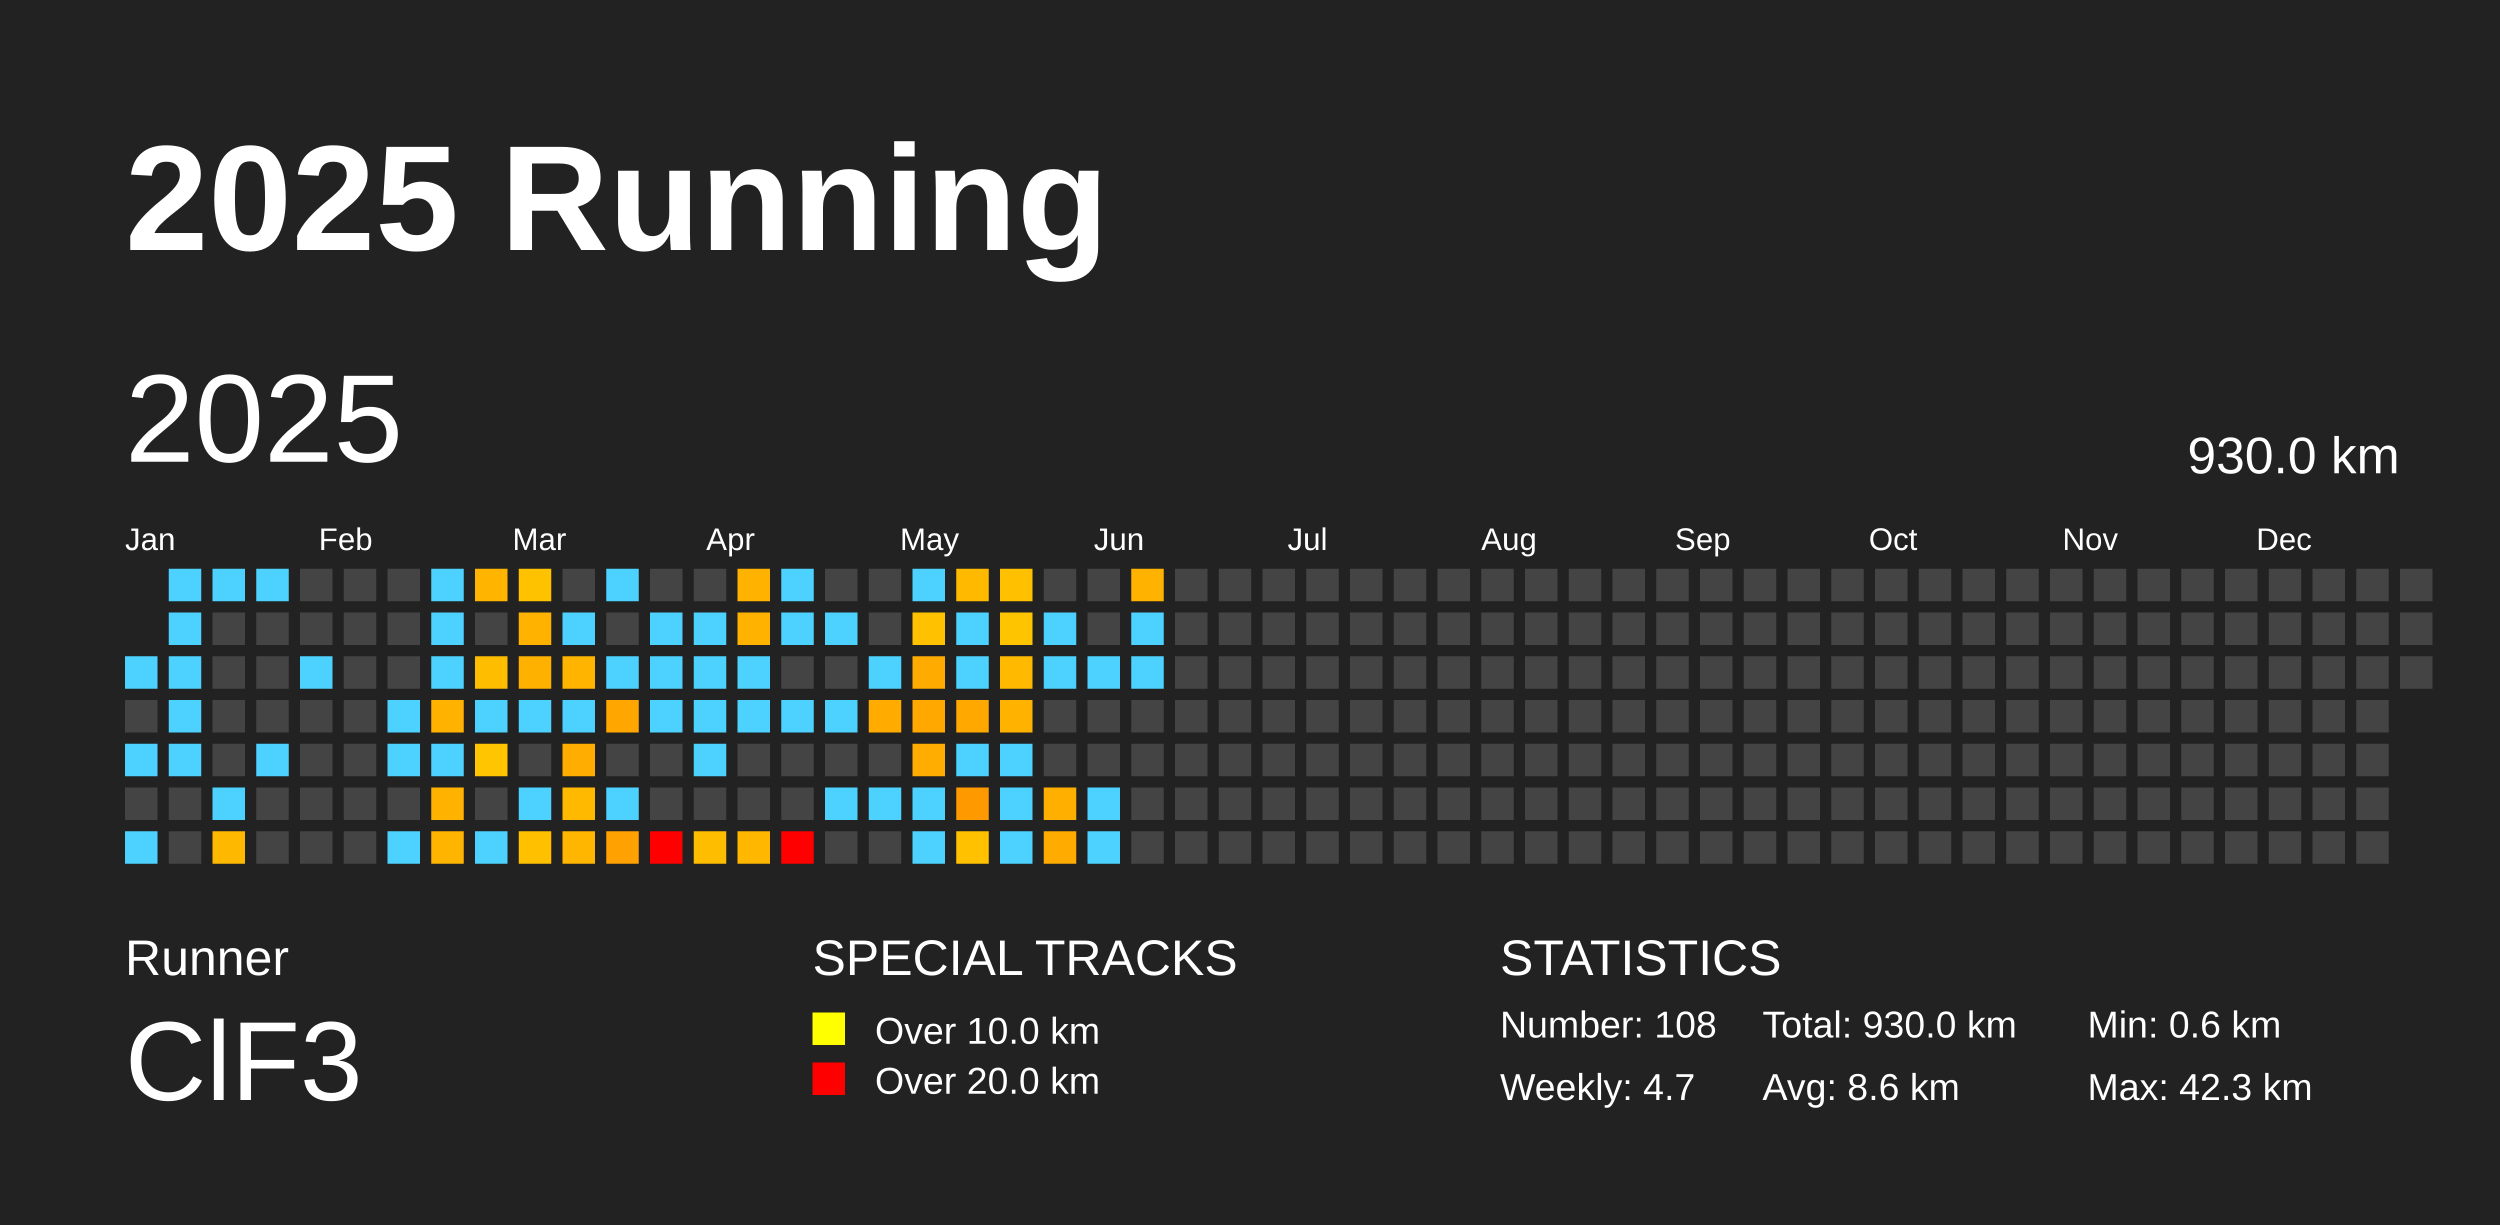
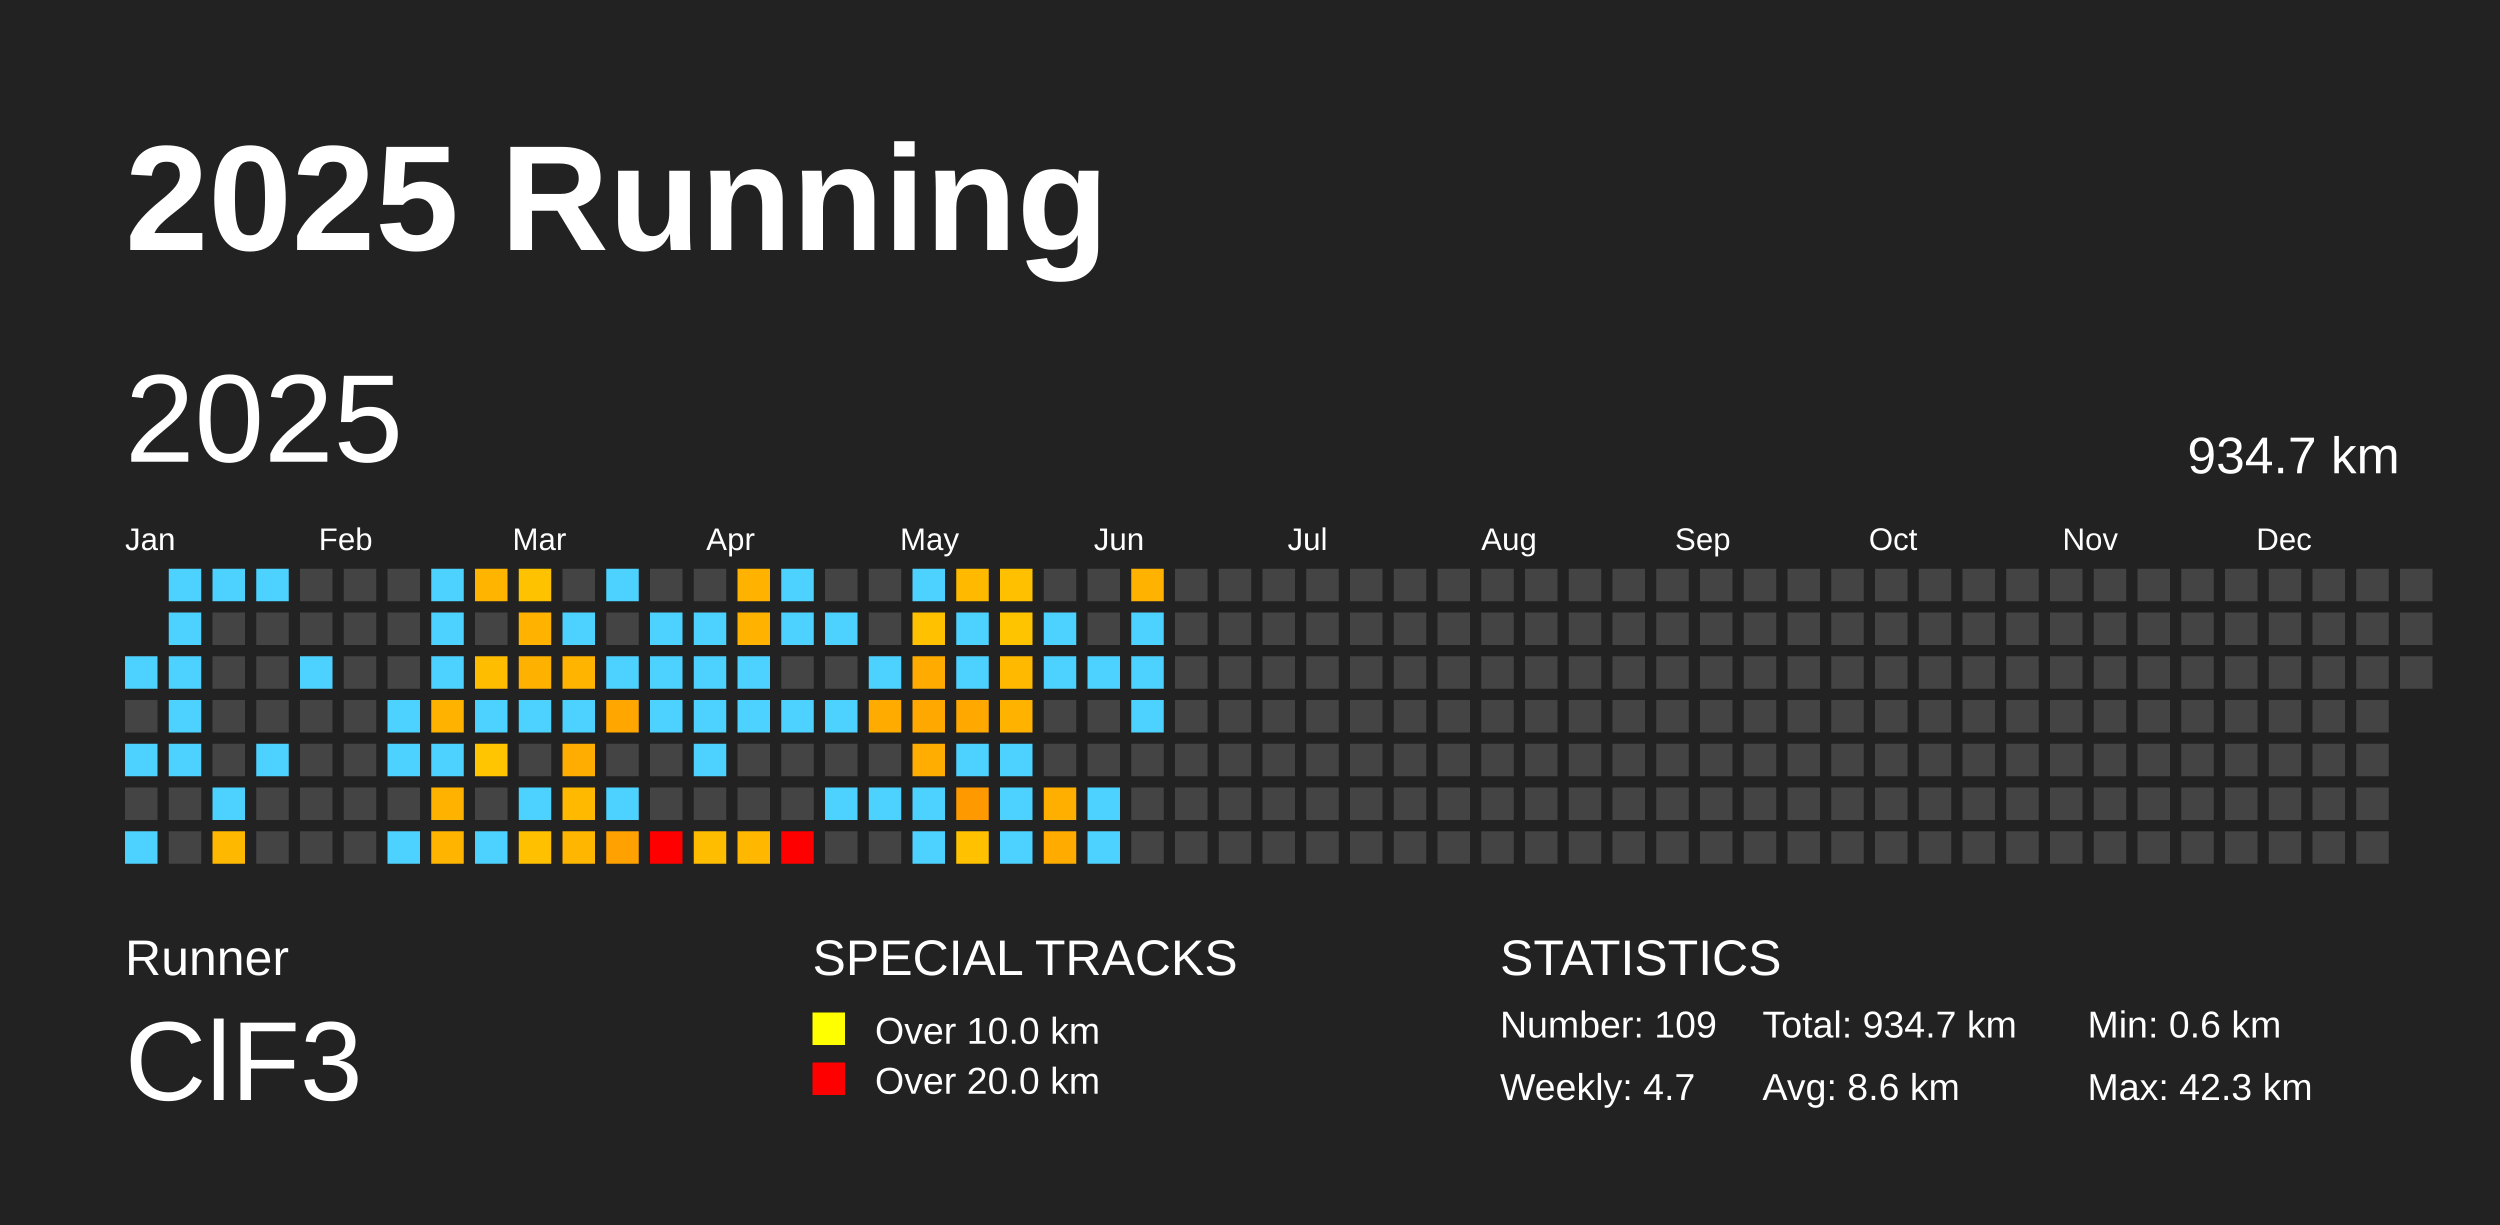
<svg xmlns="http://www.w3.org/2000/svg" baseProfile="full" height="98mm" version="1.1" viewBox="0,0,200,98" width="200mm">
  <defs />
  <rect fill="#222222" height="98" width="200" x="0" y="0" />
  <text fill="#FFFFFF" style="font-size:12px; font-family:Arial; font-weight:bold;" x="10" y="20">2025 Running</text>
  <text fill="#FFFFFF" style="font-size:4px; font-family:Arial" x="10" y="78">Runner</text>
  <text fill="#FFFFFF" style="font-size:9px; font-family:Arial" x="10" y="88">ClF3</text>
  <text fill="#FFFFFF" style="font-size:4px; font-family:Arial" x="65" y="78">SPECIAL TRACKS</text>
  <rect fill="yellow" height="2.6" width="2.6" x="65" y="81" />
  <text fill="#FFFFFF" style="font-size:3px; font-family:Arial" x="70" y="83.5">Over 10.0 km</text>
  <rect fill="red" height="2.6" width="2.6" x="65" y="85" />
  <text fill="#FFFFFF" style="font-size:3px; font-family:Arial" x="70" y="87.5">Over 20.0 km</text>
  <text fill="#FFFFFF" style="font-size:4px; font-family:Arial" x="120" y="78">STATISTICS</text>
-   <text fill="#FFFFFF" style="font-size:3px; font-family:Arial" x="120" y="83">Number: 108</text>
+   <text fill="#FFFFFF" style="font-size:3px; font-family:Arial" x="120" y="83">Number: 109</text>
  <text fill="#FFFFFF" style="font-size:3px; font-family:Arial" x="120" y="88">Weekly: 4.7</text>
-   <text fill="#FFFFFF" style="font-size:3px; font-family:Arial" x="141" y="83">Total: 930.0 km</text>
+   <text fill="#FFFFFF" style="font-size:3px; font-family:Arial" x="141" y="83">Total: 934.7 km</text>
  <text fill="#FFFFFF" style="font-size:3px; font-family:Arial" x="141" y="88">Avg: 8.6 km</text>
  <text fill="#FFFFFF" style="font-size:3px; font-family:Arial" x="167" y="83">Min: 0.6 km</text>
  <text fill="#FFFFFF" style="font-size:3px; font-family:Arial" x="167" y="88">Max: 42.3 km</text>
  <text dominant-baseline="hanging" fill="#FFFFFF" style="font-size:10.0px; font-family:Arial;" x="10" y="30">2025</text>
-   <text dominant-baseline="hanging" fill="#FFFFFF" style="font-size:4.125px; font-family:Arial;" x="175" y="35">930.0 km</text>
+   <text dominant-baseline="hanging" fill="#FFFFFF" style="font-size:4.125px; font-family:Arial;" x="175" y="35">934.7 km</text>
  <text fill="#FFFFFF" style="font-size:2.5px; font-family:Arial" x="10.0" y="44">Jan</text>
  <text fill="#FFFFFF" style="font-size:2.5px; font-family:Arial" x="25.5" y="44">Feb</text>
  <text fill="#FFFFFF" style="font-size:2.5px; font-family:Arial" x="41.0" y="44">Mar</text>
  <text fill="#FFFFFF" style="font-size:2.5px; font-family:Arial" x="56.5" y="44">Apr</text>
  <text fill="#FFFFFF" style="font-size:2.5px; font-family:Arial" x="72.0" y="44">May</text>
  <text fill="#FFFFFF" style="font-size:2.5px; font-family:Arial" x="87.5" y="44">Jun</text>
  <text fill="#FFFFFF" style="font-size:2.5px; font-family:Arial" x="103.0" y="44">Jul</text>
  <text fill="#FFFFFF" style="font-size:2.5px; font-family:Arial" x="118.5" y="44">Aug</text>
  <text fill="#FFFFFF" style="font-size:2.5px; font-family:Arial" x="134.0" y="44">Sep</text>
  <text fill="#FFFFFF" style="font-size:2.5px; font-family:Arial" x="149.5" y="44">Oct</text>
  <text fill="#FFFFFF" style="font-size:2.5px; font-family:Arial" x="165.0" y="44">Nov</text>
  <text fill="#FFFFFF" style="font-size:2.5px; font-family:Arial" x="180.5" y="44">Dec</text>
  <rect fill="#4dd2ff" height="2.6" width="2.6" x="10.0" y="52.5" />
  <rect fill="#444444" height="2.6" width="2.6" x="10.0" y="56.0" />
  <rect fill="#4dd2ff" height="2.6" width="2.6" x="10.0" y="59.5" />
  <rect fill="#444444" height="2.6" width="2.6" x="10.0" y="63.0" />
  <rect fill="#4dd2ff" height="2.6" width="2.6" x="10.0" y="66.5" />
  <rect fill="#4dd2ff" height="2.6" width="2.6" x="13.5" y="45.5" />
  <rect fill="#4dd2ff" height="2.6" width="2.6" x="13.5" y="49.0" />
  <rect fill="#4dd2ff" height="2.6" width="2.6" x="13.5" y="52.5" />
  <rect fill="#4dd2ff" height="2.6" width="2.6" x="13.5" y="56.0" />
  <rect fill="#4dd2ff" height="2.6" width="2.6" x="13.5" y="59.5" />
  <rect fill="#444444" height="2.6" width="2.6" x="13.5" y="63.0" />
  <rect fill="#444444" height="2.6" width="2.6" x="13.5" y="66.5" />
  <rect fill="#4dd2ff" height="2.6" width="2.6" x="17.0" y="45.5" />
  <rect fill="#444444" height="2.6" width="2.6" x="17.0" y="49.0" />
  <rect fill="#444444" height="2.6" width="2.6" x="17.0" y="52.5" />
  <rect fill="#444444" height="2.6" width="2.6" x="17.0" y="56.0" />
  <rect fill="#444444" height="2.6" width="2.6" x="17.0" y="59.5" />
  <rect fill="#4dd2ff" height="2.6" width="2.6" x="17.0" y="63.0" />
  <rect fill="#ffb800" height="2.6" width="2.6" x="17.0" y="66.5" />
  <rect fill="#4dd2ff" height="2.6" width="2.6" x="20.5" y="45.5" />
  <rect fill="#444444" height="2.6" width="2.6" x="20.5" y="49.0" />
  <rect fill="#444444" height="2.6" width="2.6" x="20.5" y="52.5" />
  <rect fill="#444444" height="2.6" width="2.6" x="20.5" y="56.0" />
  <rect fill="#4dd2ff" height="2.6" width="2.6" x="20.5" y="59.5" />
  <rect fill="#444444" height="2.6" width="2.6" x="20.5" y="63.0" />
  <rect fill="#444444" height="2.6" width="2.6" x="20.5" y="66.5" />
  <rect fill="#444444" height="2.6" width="2.6" x="24.0" y="45.5" />
  <rect fill="#444444" height="2.6" width="2.6" x="24.0" y="49.0" />
  <rect fill="#4dd2ff" height="2.6" width="2.6" x="24.0" y="52.5" />
  <rect fill="#444444" height="2.6" width="2.6" x="24.0" y="56.0" />
  <rect fill="#444444" height="2.6" width="2.6" x="24.0" y="59.5" />
  <rect fill="#444444" height="2.6" width="2.6" x="24.0" y="63.0" />
  <rect fill="#444444" height="2.6" width="2.6" x="24.0" y="66.5" />
  <rect fill="#444444" height="2.6" width="2.6" x="27.5" y="45.5" />
  <rect fill="#444444" height="2.6" width="2.6" x="27.5" y="49.0" />
  <rect fill="#444444" height="2.6" width="2.6" x="27.5" y="52.5" />
  <rect fill="#444444" height="2.6" width="2.6" x="27.5" y="56.0" />
  <rect fill="#444444" height="2.6" width="2.6" x="27.5" y="59.5" />
  <rect fill="#444444" height="2.6" width="2.6" x="27.5" y="63.0" />
  <rect fill="#444444" height="2.6" width="2.6" x="27.5" y="66.5" />
  <rect fill="#444444" height="2.6" width="2.6" x="31.0" y="45.5" />
  <rect fill="#444444" height="2.6" width="2.6" x="31.0" y="49.0" />
  <rect fill="#444444" height="2.6" width="2.6" x="31.0" y="52.5" />
  <rect fill="#4dd2ff" height="2.6" width="2.6" x="31.0" y="56.0" />
  <rect fill="#4dd2ff" height="2.6" width="2.6" x="31.0" y="59.5" />
  <rect fill="#444444" height="2.6" width="2.6" x="31.0" y="63.0" />
  <rect fill="#4dd2ff" height="2.6" width="2.6" x="31.0" y="66.5" />
  <rect fill="#4dd2ff" height="2.6" width="2.6" x="34.5" y="45.5" />
  <rect fill="#4dd2ff" height="2.6" width="2.6" x="34.5" y="49.0" />
  <rect fill="#4dd2ff" height="2.6" width="2.6" x="34.5" y="52.5" />
  <rect fill="#ffb300" height="2.6" width="2.6" x="34.5" y="56.0" />
  <rect fill="#4dd2ff" height="2.6" width="2.6" x="34.5" y="59.5" />
  <rect fill="#ffb200" height="2.6" width="2.6" x="34.5" y="63.0" />
  <rect fill="#ffb400" height="2.6" width="2.6" x="34.5" y="66.5" />
  <rect fill="#ffb400" height="2.6" width="2.6" x="38.0" y="45.5" />
  <rect fill="#444444" height="2.6" width="2.6" x="38.0" y="49.0" />
  <rect fill="#ffbd00" height="2.6" width="2.6" x="38.0" y="52.5" />
  <rect fill="#4dd2ff" height="2.6" width="2.6" x="38.0" y="56.0" />
  <rect fill="#ffc500" height="2.6" width="2.6" x="38.0" y="59.5" />
  <rect fill="#444444" height="2.6" width="2.6" x="38.0" y="63.0" />
  <rect fill="#4dd2ff" height="2.6" width="2.6" x="38.0" y="66.5" />
  <rect fill="#ffc200" height="2.6" width="2.6" x="41.5" y="45.5" />
  <rect fill="#ffb300" height="2.6" width="2.6" x="41.5" y="49.0" />
  <rect fill="#ffb100" height="2.6" width="2.6" x="41.5" y="52.5" />
  <rect fill="#4dd2ff" height="2.6" width="2.6" x="41.5" y="56.0" />
  <rect fill="#444444" height="2.6" width="2.6" x="41.5" y="59.5" />
  <rect fill="#4dd2ff" height="2.6" width="2.6" x="41.5" y="63.0" />
  <rect fill="#ffc000" height="2.6" width="2.6" x="41.5" y="66.5" />
  <rect fill="#444444" height="2.6" width="2.6" x="45.0" y="45.5" />
  <rect fill="#4dd2ff" height="2.6" width="2.6" x="45.0" y="49.0" />
  <rect fill="#ffb400" height="2.6" width="2.6" x="45.0" y="52.5" />
  <rect fill="#4dd2ff" height="2.6" width="2.6" x="45.0" y="56.0" />
  <rect fill="#ffad00" height="2.6" width="2.6" x="45.0" y="59.5" />
  <rect fill="#ffba00" height="2.6" width="2.6" x="45.0" y="63.0" />
  <rect fill="#ffb600" height="2.6" width="2.6" x="45.0" y="66.5" />
  <rect fill="#4dd2ff" height="2.6" width="2.6" x="48.5" y="45.5" />
  <rect fill="#444444" height="2.6" width="2.6" x="48.5" y="49.0" />
  <rect fill="#4dd2ff" height="2.6" width="2.6" x="48.5" y="52.5" />
  <rect fill="#ffa700" height="2.6" width="2.6" x="48.5" y="56.0" />
  <rect fill="#444444" height="2.6" width="2.6" x="48.5" y="59.5" />
  <rect fill="#4dd2ff" height="2.6" width="2.6" x="48.5" y="63.0" />
  <rect fill="#ffa100" height="2.6" width="2.6" x="48.5" y="66.5" />
  <rect fill="#444444" height="2.6" width="2.6" x="52.0" y="45.5" />
  <rect fill="#4dd2ff" height="2.6" width="2.6" x="52.0" y="49.0" />
  <rect fill="#4dd2ff" height="2.6" width="2.6" x="52.0" y="52.5" />
  <rect fill="#4dd2ff" height="2.6" width="2.6" x="52.0" y="56.0" />
  <rect fill="#444444" height="2.6" width="2.6" x="52.0" y="59.5" />
  <rect fill="#444444" height="2.6" width="2.6" x="52.0" y="63.0" />
  <rect fill="red" height="2.6" width="2.6" x="52.0" y="66.5" />
  <rect fill="#444444" height="2.6" width="2.6" x="55.5" y="45.5" />
  <rect fill="#4dd2ff" height="2.6" width="2.6" x="55.5" y="49.0" />
  <rect fill="#4dd2ff" height="2.6" width="2.6" x="55.5" y="52.5" />
  <rect fill="#4dd2ff" height="2.6" width="2.6" x="55.5" y="56.0" />
  <rect fill="#4dd2ff" height="2.6" width="2.6" x="55.5" y="59.5" />
  <rect fill="#444444" height="2.6" width="2.6" x="55.5" y="63.0" />
  <rect fill="#ffbd00" height="2.6" width="2.6" x="55.5" y="66.5" />
  <rect fill="#ffb300" height="2.6" width="2.6" x="59.0" y="45.5" />
  <rect fill="#ffb200" height="2.6" width="2.6" x="59.0" y="49.0" />
  <rect fill="#4dd2ff" height="2.6" width="2.6" x="59.0" y="52.5" />
  <rect fill="#4dd2ff" height="2.6" width="2.6" x="59.0" y="56.0" />
  <rect fill="#444444" height="2.6" width="2.6" x="59.0" y="59.5" />
  <rect fill="#444444" height="2.6" width="2.6" x="59.0" y="63.0" />
  <rect fill="#ffb700" height="2.6" width="2.6" x="59.0" y="66.5" />
  <rect fill="#4dd2ff" height="2.6" width="2.6" x="62.5" y="45.5" />
  <rect fill="#4dd2ff" height="2.6" width="2.6" x="62.5" y="49.0" />
  <rect fill="#444444" height="2.6" width="2.6" x="62.5" y="52.5" />
  <rect fill="#4dd2ff" height="2.6" width="2.6" x="62.5" y="56.0" />
  <rect fill="#444444" height="2.6" width="2.6" x="62.5" y="59.5" />
  <rect fill="#444444" height="2.6" width="2.6" x="62.5" y="63.0" />
  <rect fill="red" height="2.6" width="2.6" x="62.5" y="66.5" />
  <rect fill="#444444" height="2.6" width="2.6" x="66.0" y="45.5" />
  <rect fill="#4dd2ff" height="2.6" width="2.6" x="66.0" y="49.0" />
  <rect fill="#444444" height="2.6" width="2.6" x="66.0" y="52.5" />
  <rect fill="#4dd2ff" height="2.6" width="2.6" x="66.0" y="56.0" />
  <rect fill="#444444" height="2.6" width="2.6" x="66.0" y="59.5" />
  <rect fill="#4dd2ff" height="2.6" width="2.6" x="66.0" y="63.0" />
  <rect fill="#444444" height="2.6" width="2.6" x="66.0" y="66.5" />
  <rect fill="#444444" height="2.6" width="2.6" x="69.5" y="45.5" />
  <rect fill="#444444" height="2.6" width="2.6" x="69.5" y="49.0" />
  <rect fill="#4dd2ff" height="2.6" width="2.6" x="69.5" y="52.5" />
  <rect fill="#ffab00" height="2.6" width="2.6" x="69.5" y="56.0" />
  <rect fill="#444444" height="2.6" width="2.6" x="69.5" y="59.5" />
  <rect fill="#4dd2ff" height="2.6" width="2.6" x="69.5" y="63.0" />
  <rect fill="#444444" height="2.6" width="2.6" x="69.5" y="66.5" />
  <rect fill="#4dd2ff" height="2.6" width="2.6" x="73.0" y="45.5" />
  <rect fill="#ffc100" height="2.6" width="2.6" x="73.0" y="49.0" />
  <rect fill="#ffab00" height="2.6" width="2.6" x="73.0" y="52.5" />
  <rect fill="#ffa800" height="2.6" width="2.6" x="73.0" y="56.0" />
  <rect fill="#ffad00" height="2.6" width="2.6" x="73.0" y="59.5" />
  <rect fill="#4dd2ff" height="2.6" width="2.6" x="73.0" y="63.0" />
  <rect fill="#4dd2ff" height="2.6" width="2.6" x="73.0" y="66.5" />
  <rect fill="#ffba00" height="2.6" width="2.6" x="76.5" y="45.5" />
  <rect fill="#4dd2ff" height="2.6" width="2.6" x="76.5" y="49.0" />
  <rect fill="#4dd2ff" height="2.6" width="2.6" x="76.5" y="52.5" />
  <rect fill="#ffa800" height="2.6" width="2.6" x="76.5" y="56.0" />
  <rect fill="#4dd2ff" height="2.6" width="2.6" x="76.5" y="59.5" />
  <rect fill="#ff9900" height="2.6" width="2.6" x="76.5" y="63.0" />
  <rect fill="#ffc100" height="2.6" width="2.6" x="76.5" y="66.5" />
  <rect fill="#ffc000" height="2.6" width="2.6" x="80.0" y="45.5" />
  <rect fill="#ffc400" height="2.6" width="2.6" x="80.0" y="49.0" />
  <rect fill="#ffba00" height="2.6" width="2.6" x="80.0" y="52.5" />
  <rect fill="#ffb200" height="2.6" width="2.6" x="80.0" y="56.0" />
  <rect fill="#4dd2ff" height="2.6" width="2.6" x="80.0" y="59.5" />
  <rect fill="#4dd2ff" height="2.6" width="2.6" x="80.0" y="63.0" />
  <rect fill="#4dd2ff" height="2.6" width="2.6" x="80.0" y="66.5" />
  <rect fill="#444444" height="2.6" width="2.6" x="83.5" y="45.5" />
  <rect fill="#4dd2ff" height="2.6" width="2.6" x="83.5" y="49.0" />
  <rect fill="#4dd2ff" height="2.6" width="2.6" x="83.5" y="52.5" />
  <rect fill="#444444" height="2.6" width="2.6" x="83.5" y="56.0" />
  <rect fill="#444444" height="2.6" width="2.6" x="83.5" y="59.5" />
  <rect fill="#ffaf00" height="2.6" width="2.6" x="83.5" y="63.0" />
  <rect fill="#ffab00" height="2.6" width="2.6" x="83.5" y="66.5" />
  <rect fill="#444444" height="2.6" width="2.6" x="87.0" y="45.5" />
  <rect fill="#444444" height="2.6" width="2.6" x="87.0" y="49.0" />
  <rect fill="#4dd2ff" height="2.6" width="2.6" x="87.0" y="52.5" />
  <rect fill="#444444" height="2.6" width="2.6" x="87.0" y="56.0" />
  <rect fill="#444444" height="2.6" width="2.6" x="87.0" y="59.5" />
  <rect fill="#4dd2ff" height="2.6" width="2.6" x="87.0" y="63.0" />
  <rect fill="#4dd2ff" height="2.6" width="2.6" x="87.0" y="66.5" />
  <rect fill="#ffb300" height="2.6" width="2.6" x="90.5" y="45.5" />
  <rect fill="#4dd2ff" height="2.6" width="2.6" x="90.5" y="49.0" />
  <rect fill="#4dd2ff" height="2.6" width="2.6" x="90.5" y="52.5" />
-   <rect fill="#444444" height="2.6" width="2.6" x="90.5" y="56.0" />
+   <rect fill="#4dd2ff" height="2.6" width="2.6" x="90.5" y="56.0" />
  <rect fill="#444444" height="2.6" width="2.6" x="90.5" y="59.5" />
  <rect fill="#444444" height="2.6" width="2.6" x="90.5" y="63.0" />
  <rect fill="#444444" height="2.6" width="2.6" x="90.5" y="66.5" />
  <rect fill="#444444" height="2.6" width="2.6" x="94.0" y="45.5" />
  <rect fill="#444444" height="2.6" width="2.6" x="94.0" y="49.0" />
  <rect fill="#444444" height="2.6" width="2.6" x="94.0" y="52.5" />
  <rect fill="#444444" height="2.6" width="2.6" x="94.0" y="56.0" />
  <rect fill="#444444" height="2.6" width="2.6" x="94.0" y="59.5" />
  <rect fill="#444444" height="2.6" width="2.6" x="94.0" y="63.0" />
  <rect fill="#444444" height="2.6" width="2.6" x="94.0" y="66.5" />
  <rect fill="#444444" height="2.6" width="2.6" x="97.5" y="45.5" />
  <rect fill="#444444" height="2.6" width="2.6" x="97.5" y="49.0" />
  <rect fill="#444444" height="2.6" width="2.6" x="97.5" y="52.5" />
  <rect fill="#444444" height="2.6" width="2.6" x="97.5" y="56.0" />
  <rect fill="#444444" height="2.6" width="2.6" x="97.5" y="59.5" />
  <rect fill="#444444" height="2.6" width="2.6" x="97.5" y="63.0" />
  <rect fill="#444444" height="2.6" width="2.6" x="97.5" y="66.5" />
  <rect fill="#444444" height="2.6" width="2.6" x="101.0" y="45.5" />
  <rect fill="#444444" height="2.6" width="2.6" x="101.0" y="49.0" />
  <rect fill="#444444" height="2.6" width="2.6" x="101.0" y="52.5" />
  <rect fill="#444444" height="2.6" width="2.6" x="101.0" y="56.0" />
  <rect fill="#444444" height="2.6" width="2.6" x="101.0" y="59.5" />
  <rect fill="#444444" height="2.6" width="2.6" x="101.0" y="63.0" />
  <rect fill="#444444" height="2.6" width="2.6" x="101.0" y="66.5" />
  <rect fill="#444444" height="2.6" width="2.6" x="104.5" y="45.5" />
  <rect fill="#444444" height="2.6" width="2.6" x="104.5" y="49.0" />
  <rect fill="#444444" height="2.6" width="2.6" x="104.5" y="52.5" />
  <rect fill="#444444" height="2.6" width="2.6" x="104.5" y="56.0" />
  <rect fill="#444444" height="2.6" width="2.6" x="104.5" y="59.5" />
  <rect fill="#444444" height="2.6" width="2.6" x="104.5" y="63.0" />
  <rect fill="#444444" height="2.6" width="2.6" x="104.5" y="66.5" />
  <rect fill="#444444" height="2.6" width="2.6" x="108.0" y="45.5" />
  <rect fill="#444444" height="2.6" width="2.6" x="108.0" y="49.0" />
  <rect fill="#444444" height="2.6" width="2.6" x="108.0" y="52.5" />
  <rect fill="#444444" height="2.6" width="2.6" x="108.0" y="56.0" />
  <rect fill="#444444" height="2.6" width="2.6" x="108.0" y="59.5" />
  <rect fill="#444444" height="2.6" width="2.6" x="108.0" y="63.0" />
  <rect fill="#444444" height="2.6" width="2.6" x="108.0" y="66.5" />
  <rect fill="#444444" height="2.6" width="2.6" x="111.5" y="45.5" />
  <rect fill="#444444" height="2.6" width="2.6" x="111.5" y="49.0" />
  <rect fill="#444444" height="2.6" width="2.6" x="111.5" y="52.5" />
  <rect fill="#444444" height="2.6" width="2.6" x="111.5" y="56.0" />
  <rect fill="#444444" height="2.6" width="2.6" x="111.5" y="59.5" />
  <rect fill="#444444" height="2.6" width="2.6" x="111.5" y="63.0" />
  <rect fill="#444444" height="2.6" width="2.6" x="111.5" y="66.5" />
  <rect fill="#444444" height="2.6" width="2.6" x="115.0" y="45.5" />
  <rect fill="#444444" height="2.6" width="2.6" x="115.0" y="49.0" />
  <rect fill="#444444" height="2.6" width="2.6" x="115.0" y="52.5" />
  <rect fill="#444444" height="2.6" width="2.6" x="115.0" y="56.0" />
  <rect fill="#444444" height="2.6" width="2.6" x="115.0" y="59.5" />
  <rect fill="#444444" height="2.6" width="2.6" x="115.0" y="63.0" />
  <rect fill="#444444" height="2.6" width="2.6" x="115.0" y="66.5" />
  <rect fill="#444444" height="2.6" width="2.6" x="118.5" y="45.5" />
  <rect fill="#444444" height="2.6" width="2.6" x="118.5" y="49.0" />
  <rect fill="#444444" height="2.6" width="2.6" x="118.5" y="52.5" />
  <rect fill="#444444" height="2.6" width="2.6" x="118.5" y="56.0" />
  <rect fill="#444444" height="2.6" width="2.6" x="118.5" y="59.5" />
  <rect fill="#444444" height="2.6" width="2.6" x="118.5" y="63.0" />
  <rect fill="#444444" height="2.6" width="2.6" x="118.5" y="66.5" />
  <rect fill="#444444" height="2.6" width="2.6" x="122.0" y="45.5" />
  <rect fill="#444444" height="2.6" width="2.6" x="122.0" y="49.0" />
  <rect fill="#444444" height="2.6" width="2.6" x="122.0" y="52.5" />
  <rect fill="#444444" height="2.6" width="2.6" x="122.0" y="56.0" />
  <rect fill="#444444" height="2.6" width="2.6" x="122.0" y="59.5" />
  <rect fill="#444444" height="2.6" width="2.6" x="122.0" y="63.0" />
  <rect fill="#444444" height="2.6" width="2.6" x="122.0" y="66.5" />
  <rect fill="#444444" height="2.6" width="2.6" x="125.5" y="45.5" />
  <rect fill="#444444" height="2.6" width="2.6" x="125.5" y="49.0" />
  <rect fill="#444444" height="2.6" width="2.6" x="125.5" y="52.5" />
  <rect fill="#444444" height="2.6" width="2.6" x="125.5" y="56.0" />
  <rect fill="#444444" height="2.6" width="2.6" x="125.5" y="59.5" />
  <rect fill="#444444" height="2.6" width="2.6" x="125.5" y="63.0" />
  <rect fill="#444444" height="2.6" width="2.6" x="125.5" y="66.5" />
  <rect fill="#444444" height="2.6" width="2.6" x="129.0" y="45.5" />
  <rect fill="#444444" height="2.6" width="2.6" x="129.0" y="49.0" />
  <rect fill="#444444" height="2.6" width="2.6" x="129.0" y="52.5" />
  <rect fill="#444444" height="2.6" width="2.6" x="129.0" y="56.0" />
  <rect fill="#444444" height="2.6" width="2.6" x="129.0" y="59.5" />
  <rect fill="#444444" height="2.6" width="2.6" x="129.0" y="63.0" />
  <rect fill="#444444" height="2.6" width="2.6" x="129.0" y="66.5" />
  <rect fill="#444444" height="2.6" width="2.6" x="132.5" y="45.5" />
  <rect fill="#444444" height="2.6" width="2.6" x="132.5" y="49.0" />
  <rect fill="#444444" height="2.6" width="2.6" x="132.5" y="52.5" />
  <rect fill="#444444" height="2.6" width="2.6" x="132.5" y="56.0" />
  <rect fill="#444444" height="2.6" width="2.6" x="132.5" y="59.5" />
  <rect fill="#444444" height="2.6" width="2.6" x="132.5" y="63.0" />
  <rect fill="#444444" height="2.6" width="2.6" x="132.5" y="66.5" />
  <rect fill="#444444" height="2.6" width="2.6" x="136.0" y="45.5" />
  <rect fill="#444444" height="2.6" width="2.6" x="136.0" y="49.0" />
  <rect fill="#444444" height="2.6" width="2.6" x="136.0" y="52.5" />
  <rect fill="#444444" height="2.6" width="2.6" x="136.0" y="56.0" />
  <rect fill="#444444" height="2.6" width="2.6" x="136.0" y="59.5" />
  <rect fill="#444444" height="2.6" width="2.6" x="136.0" y="63.0" />
  <rect fill="#444444" height="2.6" width="2.6" x="136.0" y="66.5" />
  <rect fill="#444444" height="2.6" width="2.6" x="139.5" y="45.5" />
  <rect fill="#444444" height="2.6" width="2.6" x="139.5" y="49.0" />
  <rect fill="#444444" height="2.6" width="2.6" x="139.5" y="52.5" />
  <rect fill="#444444" height="2.6" width="2.6" x="139.5" y="56.0" />
  <rect fill="#444444" height="2.6" width="2.6" x="139.5" y="59.5" />
  <rect fill="#444444" height="2.6" width="2.6" x="139.5" y="63.0" />
  <rect fill="#444444" height="2.6" width="2.6" x="139.5" y="66.5" />
  <rect fill="#444444" height="2.6" width="2.6" x="143.0" y="45.5" />
  <rect fill="#444444" height="2.6" width="2.6" x="143.0" y="49.0" />
  <rect fill="#444444" height="2.6" width="2.6" x="143.0" y="52.5" />
  <rect fill="#444444" height="2.6" width="2.6" x="143.0" y="56.0" />
  <rect fill="#444444" height="2.6" width="2.6" x="143.0" y="59.5" />
  <rect fill="#444444" height="2.6" width="2.6" x="143.0" y="63.0" />
  <rect fill="#444444" height="2.6" width="2.6" x="143.0" y="66.5" />
  <rect fill="#444444" height="2.6" width="2.6" x="146.5" y="45.5" />
  <rect fill="#444444" height="2.6" width="2.6" x="146.5" y="49.0" />
  <rect fill="#444444" height="2.6" width="2.6" x="146.5" y="52.5" />
  <rect fill="#444444" height="2.6" width="2.6" x="146.5" y="56.0" />
  <rect fill="#444444" height="2.6" width="2.6" x="146.5" y="59.5" />
  <rect fill="#444444" height="2.6" width="2.6" x="146.5" y="63.0" />
  <rect fill="#444444" height="2.6" width="2.6" x="146.5" y="66.5" />
  <rect fill="#444444" height="2.6" width="2.6" x="150.0" y="45.5" />
  <rect fill="#444444" height="2.6" width="2.6" x="150.0" y="49.0" />
  <rect fill="#444444" height="2.6" width="2.6" x="150.0" y="52.5" />
  <rect fill="#444444" height="2.6" width="2.6" x="150.0" y="56.0" />
  <rect fill="#444444" height="2.6" width="2.6" x="150.0" y="59.5" />
  <rect fill="#444444" height="2.6" width="2.6" x="150.0" y="63.0" />
  <rect fill="#444444" height="2.6" width="2.6" x="150.0" y="66.5" />
  <rect fill="#444444" height="2.6" width="2.6" x="153.5" y="45.5" />
  <rect fill="#444444" height="2.6" width="2.6" x="153.5" y="49.0" />
  <rect fill="#444444" height="2.6" width="2.6" x="153.5" y="52.5" />
  <rect fill="#444444" height="2.6" width="2.6" x="153.5" y="56.0" />
  <rect fill="#444444" height="2.6" width="2.6" x="153.5" y="59.5" />
  <rect fill="#444444" height="2.6" width="2.6" x="153.5" y="63.0" />
  <rect fill="#444444" height="2.6" width="2.6" x="153.5" y="66.5" />
  <rect fill="#444444" height="2.6" width="2.6" x="157.0" y="45.5" />
  <rect fill="#444444" height="2.6" width="2.6" x="157.0" y="49.0" />
  <rect fill="#444444" height="2.6" width="2.6" x="157.0" y="52.5" />
  <rect fill="#444444" height="2.6" width="2.6" x="157.0" y="56.0" />
  <rect fill="#444444" height="2.6" width="2.6" x="157.0" y="59.5" />
  <rect fill="#444444" height="2.6" width="2.6" x="157.0" y="63.0" />
  <rect fill="#444444" height="2.6" width="2.6" x="157.0" y="66.5" />
  <rect fill="#444444" height="2.6" width="2.6" x="160.5" y="45.5" />
  <rect fill="#444444" height="2.6" width="2.6" x="160.5" y="49.0" />
  <rect fill="#444444" height="2.6" width="2.6" x="160.5" y="52.5" />
  <rect fill="#444444" height="2.6" width="2.6" x="160.5" y="56.0" />
  <rect fill="#444444" height="2.6" width="2.6" x="160.5" y="59.5" />
  <rect fill="#444444" height="2.6" width="2.6" x="160.5" y="63.0" />
  <rect fill="#444444" height="2.6" width="2.6" x="160.5" y="66.5" />
  <rect fill="#444444" height="2.6" width="2.6" x="164.0" y="45.5" />
  <rect fill="#444444" height="2.6" width="2.6" x="164.0" y="49.0" />
  <rect fill="#444444" height="2.6" width="2.6" x="164.0" y="52.5" />
  <rect fill="#444444" height="2.6" width="2.6" x="164.0" y="56.0" />
  <rect fill="#444444" height="2.6" width="2.6" x="164.0" y="59.5" />
  <rect fill="#444444" height="2.6" width="2.6" x="164.0" y="63.0" />
  <rect fill="#444444" height="2.6" width="2.6" x="164.0" y="66.5" />
  <rect fill="#444444" height="2.6" width="2.6" x="167.5" y="45.5" />
  <rect fill="#444444" height="2.6" width="2.6" x="167.5" y="49.0" />
  <rect fill="#444444" height="2.6" width="2.6" x="167.5" y="52.5" />
  <rect fill="#444444" height="2.6" width="2.6" x="167.5" y="56.0" />
  <rect fill="#444444" height="2.6" width="2.6" x="167.5" y="59.5" />
  <rect fill="#444444" height="2.6" width="2.6" x="167.5" y="63.0" />
  <rect fill="#444444" height="2.6" width="2.6" x="167.5" y="66.5" />
  <rect fill="#444444" height="2.6" width="2.6" x="171.0" y="45.5" />
  <rect fill="#444444" height="2.6" width="2.6" x="171.0" y="49.0" />
  <rect fill="#444444" height="2.6" width="2.6" x="171.0" y="52.5" />
  <rect fill="#444444" height="2.6" width="2.6" x="171.0" y="56.0" />
  <rect fill="#444444" height="2.6" width="2.6" x="171.0" y="59.5" />
  <rect fill="#444444" height="2.6" width="2.6" x="171.0" y="63.0" />
  <rect fill="#444444" height="2.6" width="2.6" x="171.0" y="66.5" />
  <rect fill="#444444" height="2.6" width="2.6" x="174.5" y="45.5" />
  <rect fill="#444444" height="2.6" width="2.6" x="174.5" y="49.0" />
  <rect fill="#444444" height="2.6" width="2.6" x="174.5" y="52.5" />
  <rect fill="#444444" height="2.6" width="2.6" x="174.5" y="56.0" />
  <rect fill="#444444" height="2.6" width="2.6" x="174.5" y="59.5" />
  <rect fill="#444444" height="2.6" width="2.6" x="174.5" y="63.0" />
  <rect fill="#444444" height="2.6" width="2.6" x="174.5" y="66.5" />
  <rect fill="#444444" height="2.6" width="2.6" x="178.0" y="45.5" />
  <rect fill="#444444" height="2.6" width="2.6" x="178.0" y="49.0" />
  <rect fill="#444444" height="2.6" width="2.6" x="178.0" y="52.5" />
  <rect fill="#444444" height="2.6" width="2.6" x="178.0" y="56.0" />
  <rect fill="#444444" height="2.6" width="2.6" x="178.0" y="59.5" />
  <rect fill="#444444" height="2.6" width="2.6" x="178.0" y="63.0" />
  <rect fill="#444444" height="2.6" width="2.6" x="178.0" y="66.5" />
  <rect fill="#444444" height="2.6" width="2.6" x="181.5" y="45.5" />
  <rect fill="#444444" height="2.6" width="2.6" x="181.5" y="49.0" />
  <rect fill="#444444" height="2.6" width="2.6" x="181.5" y="52.5" />
  <rect fill="#444444" height="2.6" width="2.6" x="181.5" y="56.0" />
  <rect fill="#444444" height="2.6" width="2.6" x="181.5" y="59.5" />
  <rect fill="#444444" height="2.6" width="2.6" x="181.5" y="63.0" />
  <rect fill="#444444" height="2.6" width="2.6" x="181.5" y="66.5" />
  <rect fill="#444444" height="2.6" width="2.6" x="185.0" y="45.5" />
  <rect fill="#444444" height="2.6" width="2.6" x="185.0" y="49.0" />
  <rect fill="#444444" height="2.6" width="2.6" x="185.0" y="52.5" />
  <rect fill="#444444" height="2.6" width="2.6" x="185.0" y="56.0" />
  <rect fill="#444444" height="2.6" width="2.6" x="185.0" y="59.5" />
  <rect fill="#444444" height="2.6" width="2.6" x="185.0" y="63.0" />
  <rect fill="#444444" height="2.6" width="2.6" x="185.0" y="66.5" />
  <rect fill="#444444" height="2.6" width="2.6" x="188.5" y="45.5" />
  <rect fill="#444444" height="2.6" width="2.6" x="188.5" y="49.0" />
  <rect fill="#444444" height="2.6" width="2.6" x="188.5" y="52.5" />
  <rect fill="#444444" height="2.6" width="2.6" x="188.5" y="56.0" />
  <rect fill="#444444" height="2.6" width="2.6" x="188.5" y="59.5" />
  <rect fill="#444444" height="2.6" width="2.6" x="188.5" y="63.0" />
  <rect fill="#444444" height="2.6" width="2.6" x="188.5" y="66.5" />
  <rect fill="#444444" height="2.6" width="2.6" x="192.0" y="45.5" />
  <rect fill="#444444" height="2.6" width="2.6" x="192.0" y="49.0" />
  <rect fill="#444444" height="2.6" width="2.6" x="192.0" y="52.5" />
</svg>
